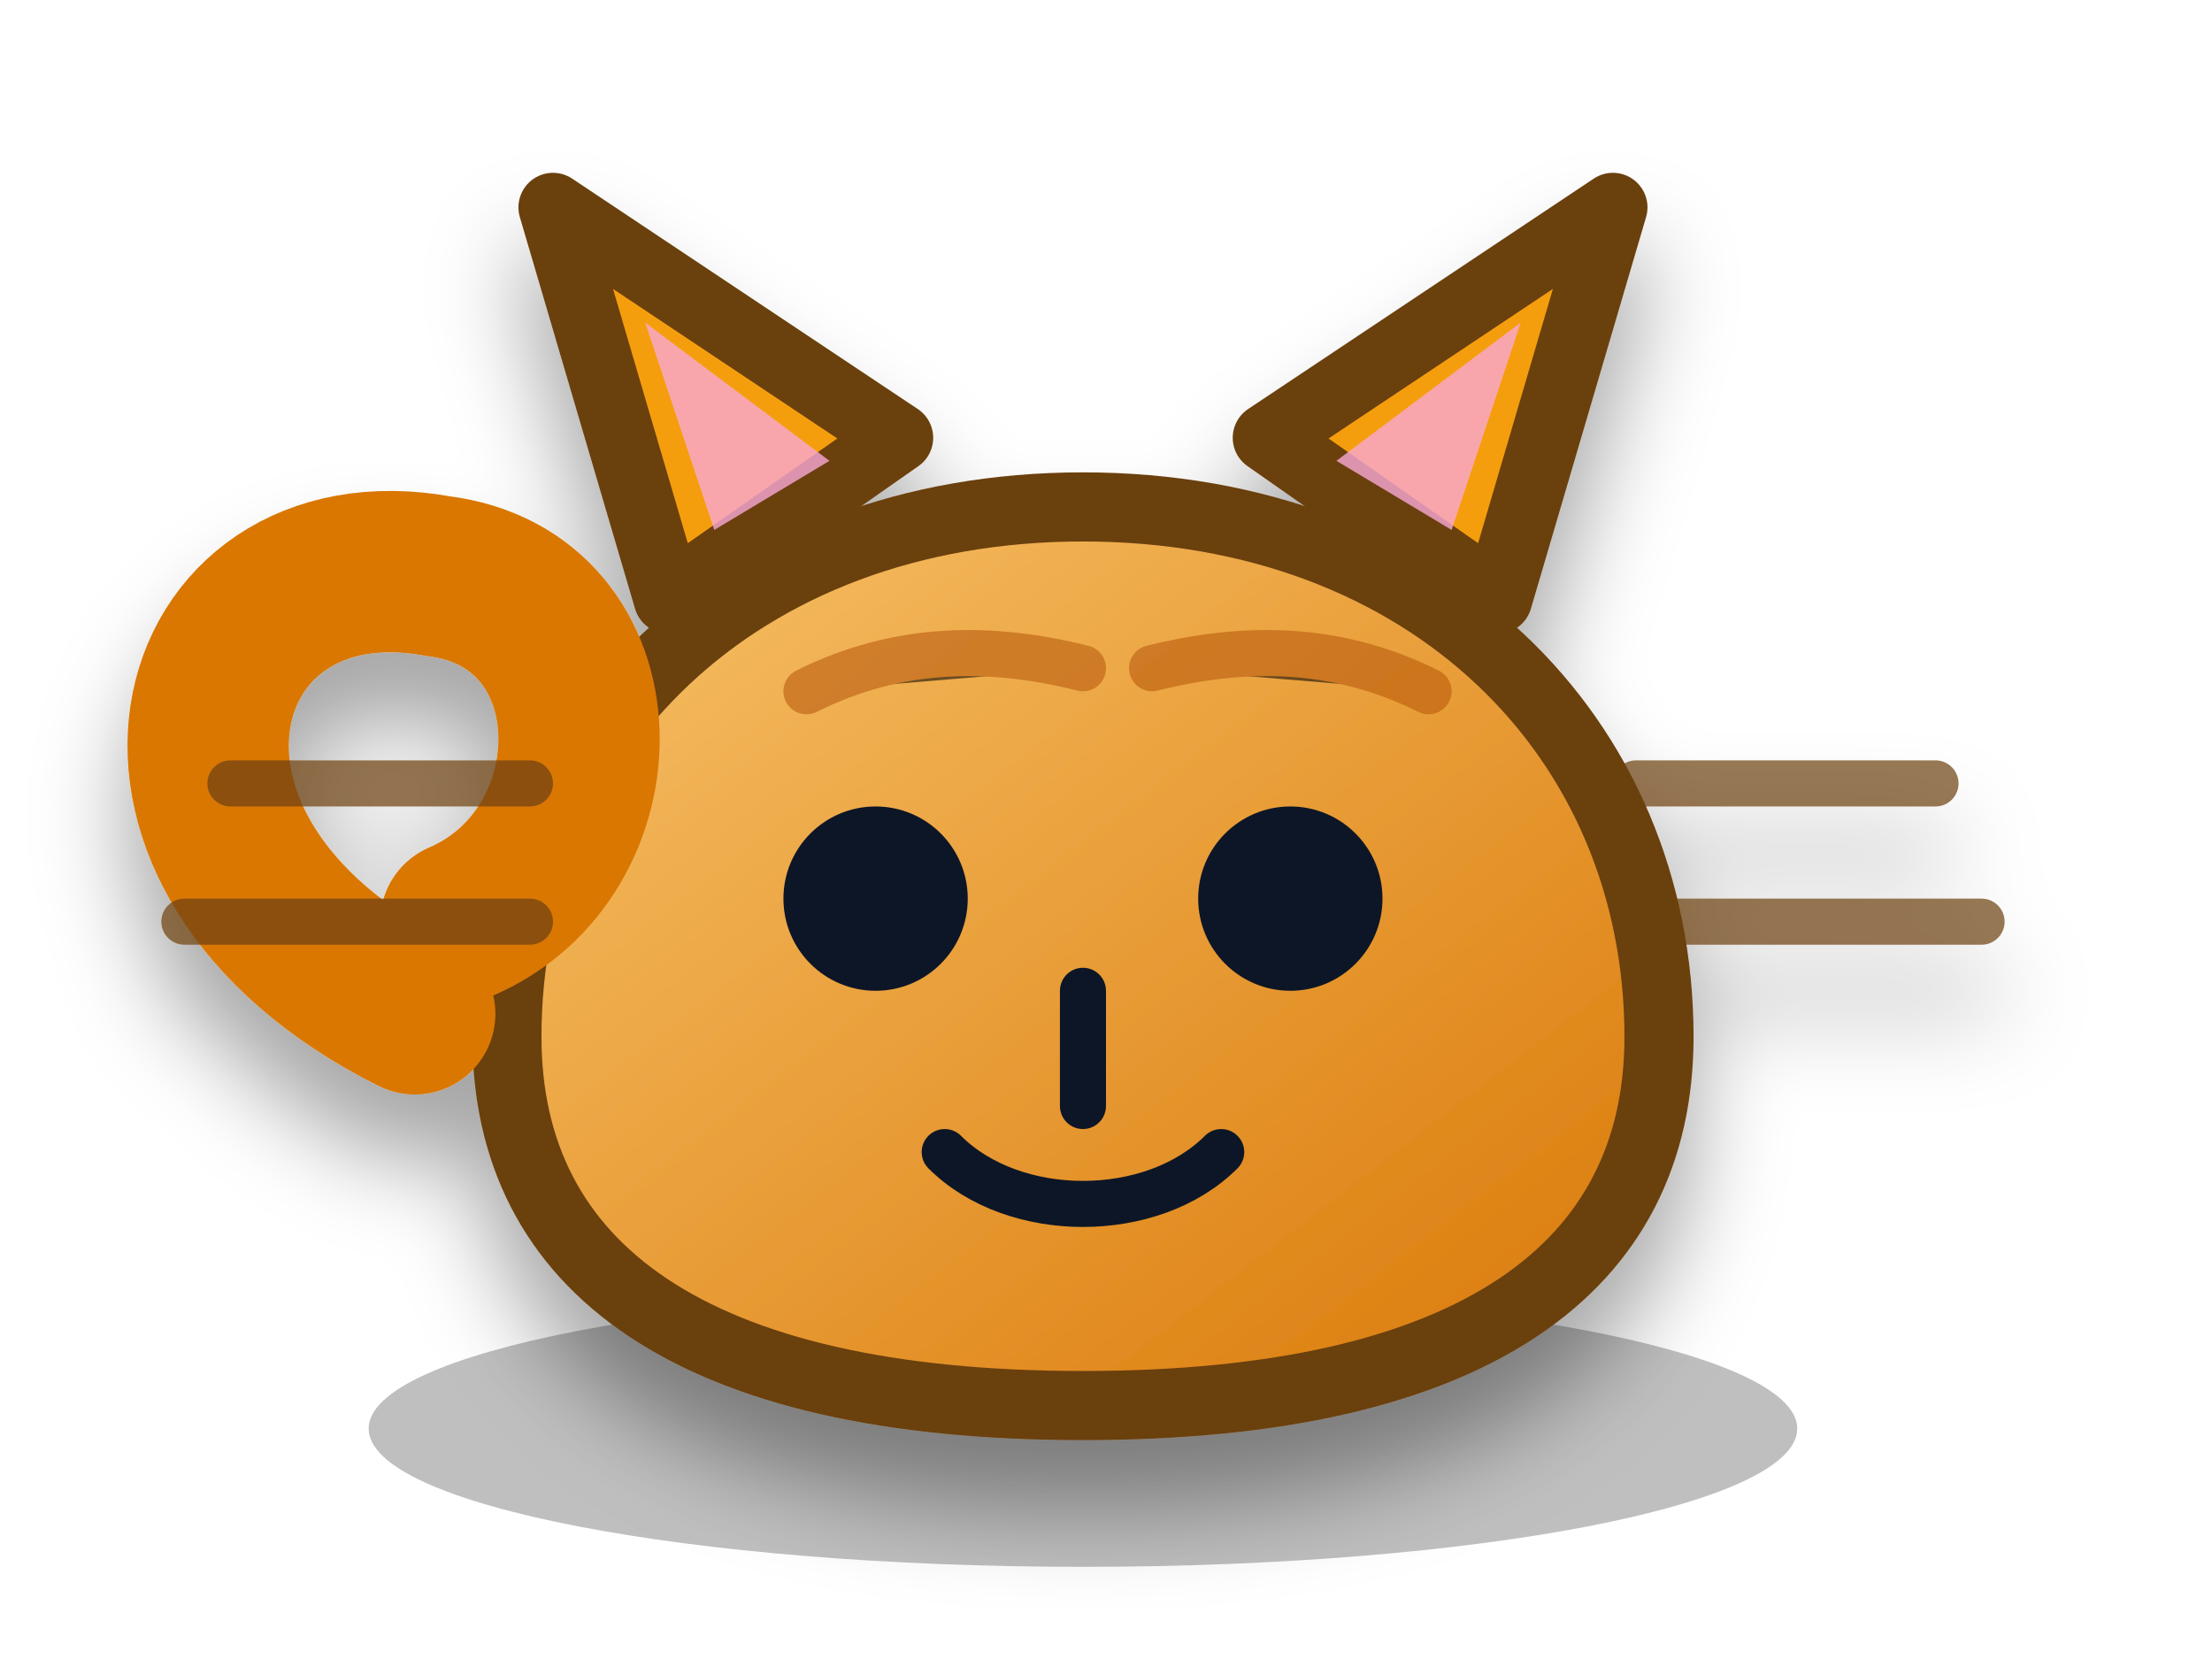
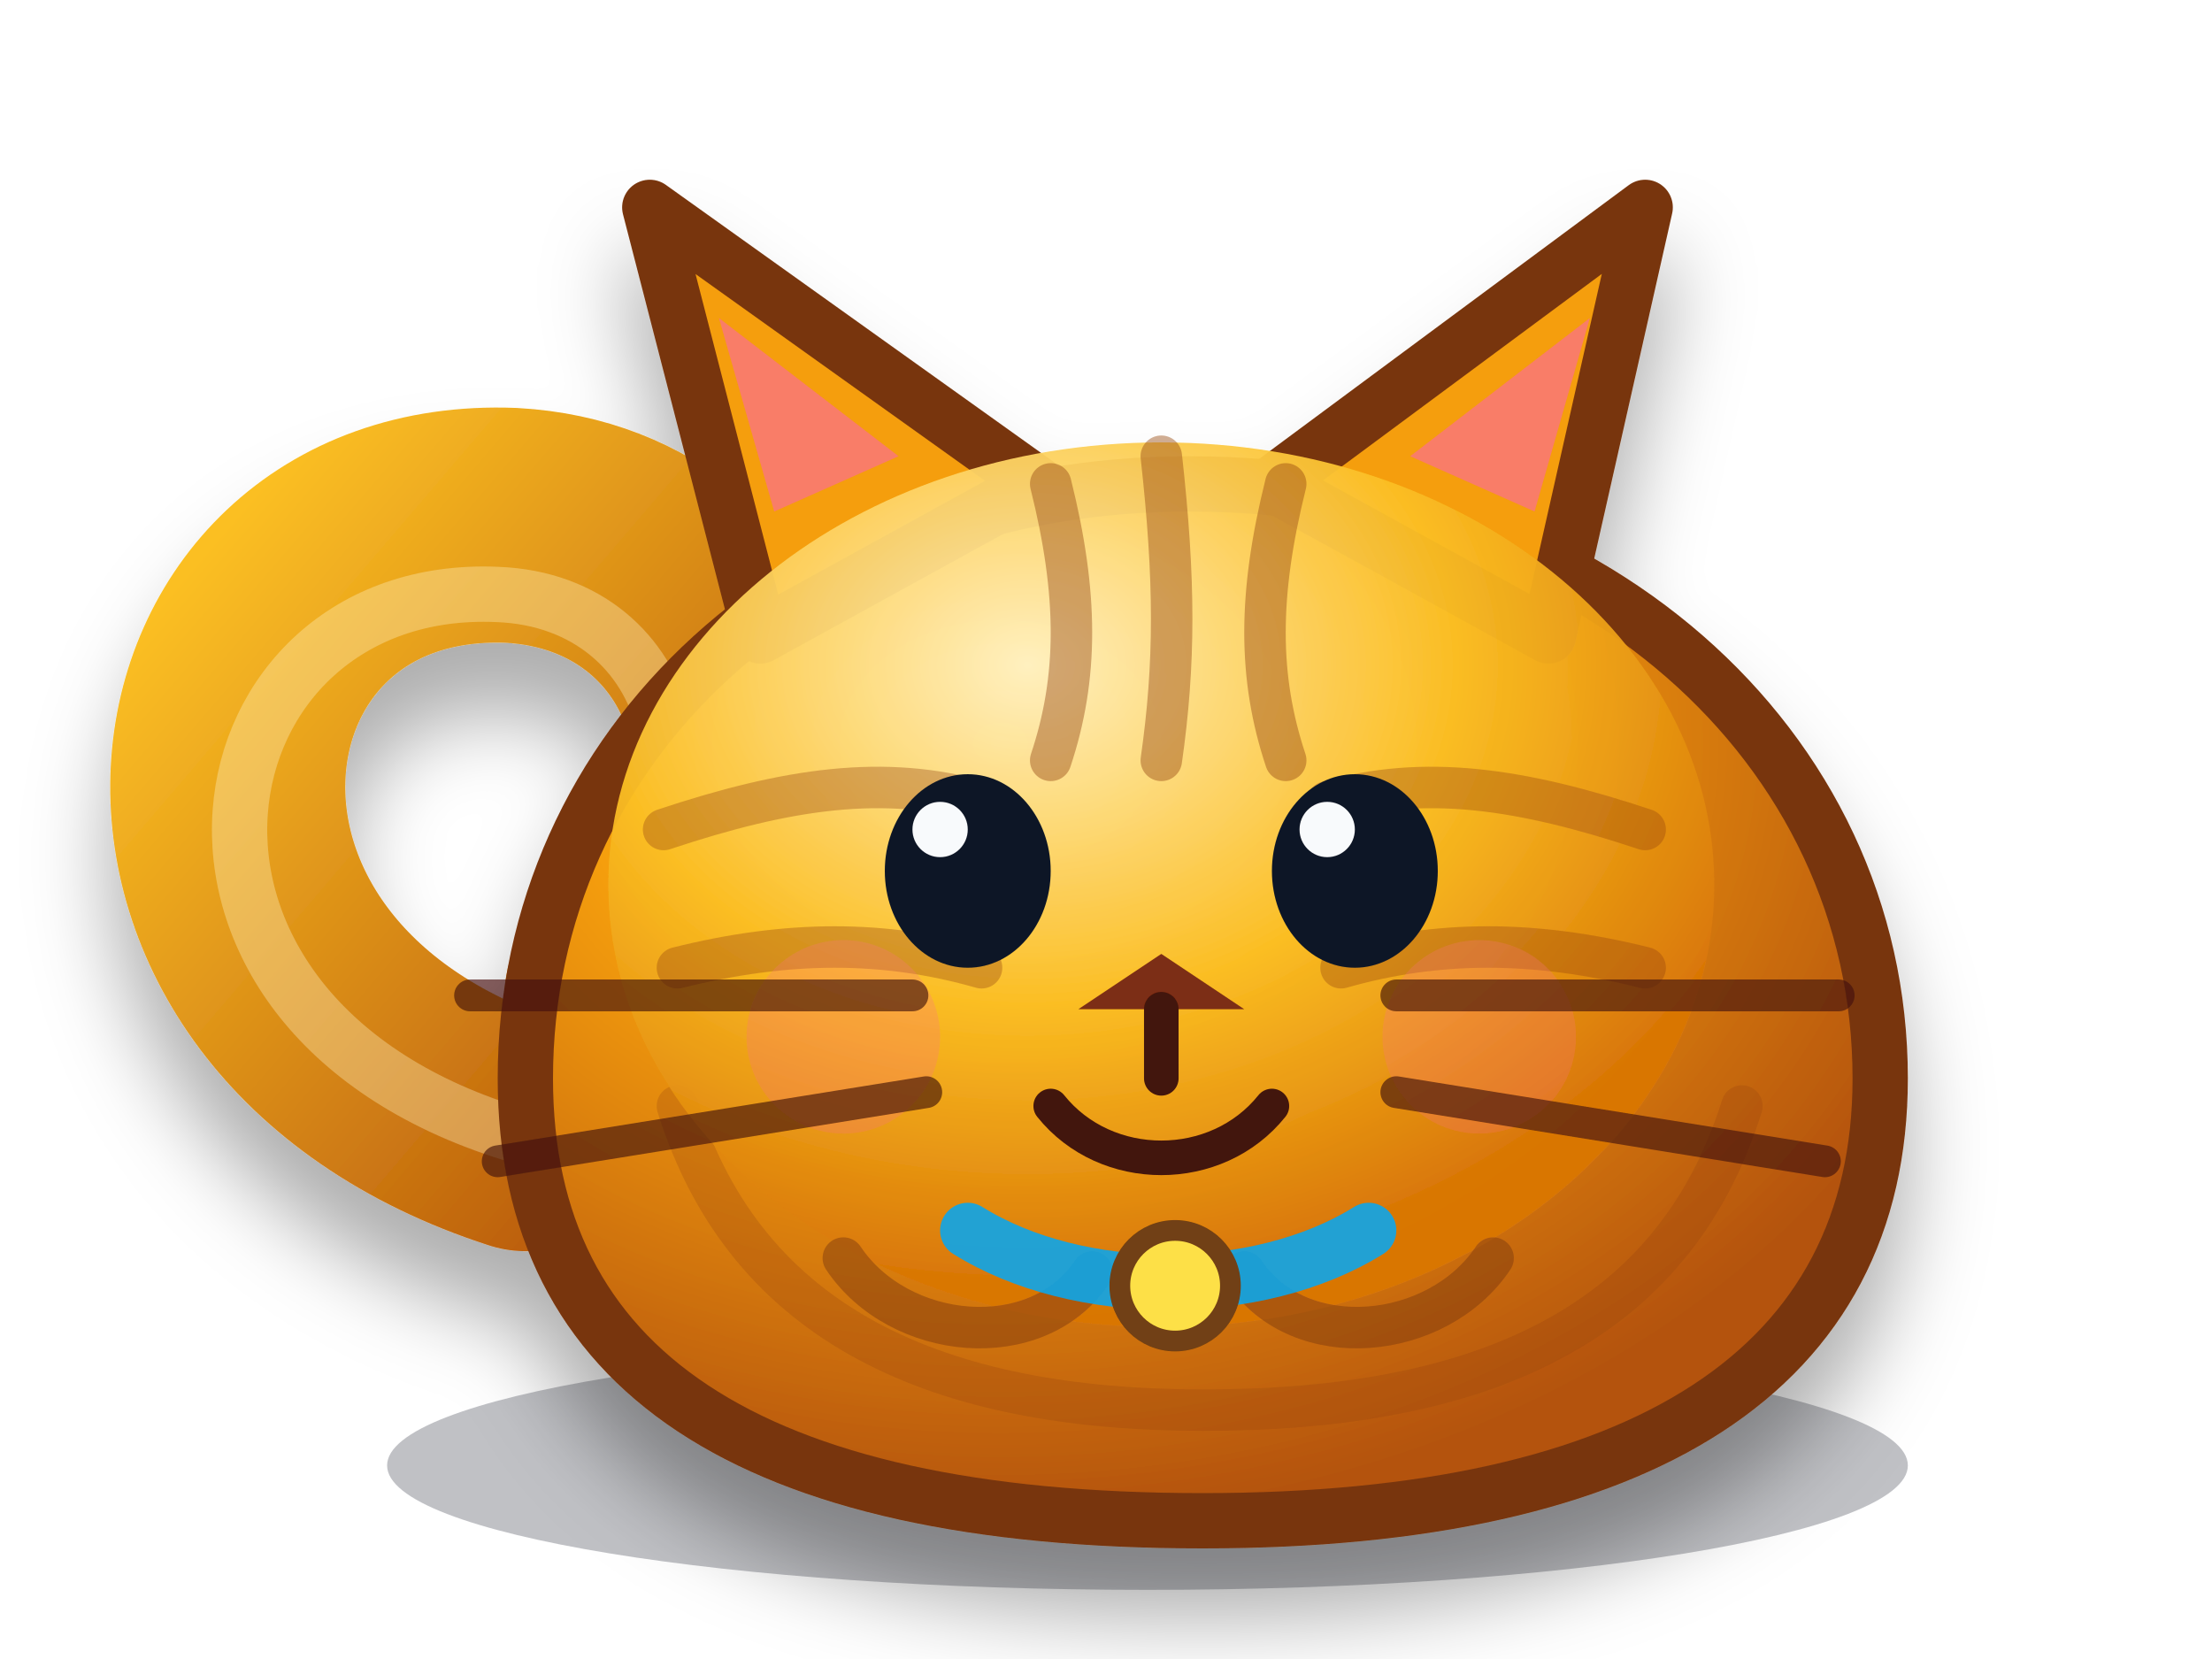
- <svg xmlns="http://www.w3.org/2000/svg" viewBox="0 0 96 72" width="96" height="72">
+ <svg xmlns="http://www.w3.org/2000/svg" viewBox="0 0 160 120" width="160" height="120" role="img" aria-label="Cute orange office cat">
  <defs>
-     <linearGradient id="fur" x1="0" x2="1" y1="0" y2="1">
-       <stop offset="0" stop-color="#f8c36a" />
+     <radialGradient id="bodyFur" cx="35%" cy="25%" r="75%">
+       <stop offset="0" stop-color="#ffe4a3" />
+       <stop offset="0.42" stop-color="#f59e0b" />
+       <stop offset="1" stop-color="#b45309" />
+     </radialGradient>
+     <radialGradient id="faceFur" cx="38%" cy="25%" r="70%">
+       <stop offset="0" stop-color="#fff1c2" />
+       <stop offset="0.55" stop-color="#fbbf24" />
      <stop offset="1" stop-color="#d97706" />
+     </radialGradient>
+     <linearGradient id="tailFur" x1="0" x2="1" y1="0" y2="1">
+       <stop offset="0" stop-color="#fbbf24" />
+       <stop offset="1" stop-color="#b45309" />
    </linearGradient>
-     <filter id="shadow" x="-20%" y="-20%" width="140%" height="140%">
-       <feDropShadow dx="0" dy="3" stdDeviation="2" flood-color="#000" flood-opacity=".35" />
+     <filter id="softShadow" x="-20%" y="-30%" width="140%" height="160%">
+       <feDropShadow dx="0" dy="5" stdDeviation="3" flood-color="#000" flood-opacity=".32" />
    </filter>
  </defs>
-   <ellipse cx="47" cy="62" rx="31" ry="6" fill="#000" opacity=".25" />
-   <g filter="url(#shadow)">
-     <path d="M22 45c0-13 10-23 25-23s25 10 25 23c0 10-8 16-25 16s-25-6-25-16z" fill="url(#fur)" stroke="#6b3f10" stroke-width="3" />
-     <path d="M29 26 24 9l15 10z" fill="#f59e0b" stroke="#6b3f10" stroke-width="3" stroke-linejoin="round" />
-     <path d="M65 26 70 9 55 19z" fill="#f59e0b" stroke="#6b3f10" stroke-width="3" stroke-linejoin="round" />
-     <path d="M31 23 28 14l8 6z" fill="#f9a8d4" opacity=".8" />
-     <path d="M63 23 66 14l-8 6z" fill="#f9a8d4" opacity=".8" />
-     <circle cx="38" cy="39" r="4" fill="#111827" />
-     <circle cx="56" cy="39" r="4" fill="#111827" />
-     <path d="M47 43v5" stroke="#111827" stroke-width="2" stroke-linecap="round" />
-     <path d="M41 50c3 3 9 3 12 0" fill="none" stroke="#111827" stroke-width="2" stroke-linecap="round" />
-     <path d="M18 44c-14-7-10-21 1-19 8 1 8 12 1 15" fill="none" stroke="#d97706" stroke-width="7" stroke-linecap="round" />
-     <path d="M23 34h-13M23 40H8M71 34h13M71 40h15" stroke="#6b3f10" stroke-width="2" stroke-linecap="round" opacity=".7" />
-     <path d="M35 30c4-2 8-2 12-1M50 29c4-1 8-1 12 1" stroke="#b45309" stroke-width="2" stroke-linecap="round" opacity=".55" />
+   <ellipse cx="83" cy="106" rx="55" ry="9" fill="#020617" opacity=".25" />
+   <g filter="url(#softShadow)">
+     <path d="M38 82C7 72 12 37 37 38c18 1 24 23 8 34" fill="none" stroke="url(#tailFur)" stroke-width="17" stroke-linecap="round" />
+     <path d="M37 82C8 73 14 42 36 43c13 .5 17 16 6 25" fill="none" stroke="#fef3c7" stroke-width="4" stroke-linecap="round" opacity=".35" />
+     <path d="M38 78c0-24 20-43 48-43 29 0 50 19 50 43 0 21-17 32-49 32-33 0-49-11-49-32z" fill="url(#bodyFur)" stroke="#78350f" stroke-width="4" />
+     <path d="M49 80c5 16 19 22 38 22 20 0 34-6 39-22" fill="none" stroke="#92400e" stroke-width="3" opacity=".25" stroke-linecap="round" />
+     <path d="M55 46 47 15l28 20z" fill="#f59e0b" stroke="#78350f" stroke-width="4" stroke-linejoin="round" />
+     <path d="M112 46 119 15 92 35z" fill="#f59e0b" stroke="#78350f" stroke-width="4" stroke-linejoin="round" />
+     <path d="M56 37 52 23l13 10z" fill="#fb7185" opacity=".75" />
+     <path d="M111 37 115 23l-13 10z" fill="#fb7185" opacity=".75" />
+     <ellipse cx="84" cy="64" rx="40" ry="32" fill="url(#faceFur)" opacity=".95" />
+     <path d="M76 35c2 8 2 14 0 20M84 33c1 9 1 15 0 22M93 35c-2 8-2 14 0 20" fill="none" stroke="#92400e" stroke-width="3" stroke-linecap="round" opacity=".42" />
+     <path d="M48 60c9-3 16-4 23-2M49 70c8-2 15-2 22 0M119 60c-9-3-16-4-23-2M119 70c-8-2-15-2-22 0" fill="none" stroke="#92400e" stroke-width="3" stroke-linecap="round" opacity=".35" />
+     <ellipse cx="70" cy="63" rx="6" ry="7" fill="#111827" />
+     <ellipse cx="98" cy="63" rx="6" ry="7" fill="#111827" />
+     <circle cx="68" cy="60" r="2" fill="#f8fafc" />
+     <circle cx="96" cy="60" r="2" fill="#f8fafc" />
+     <circle cx="61" cy="75" r="7" fill="#fb7185" opacity=".26" />
+     <circle cx="107" cy="75" r="7" fill="#fb7185" opacity=".26" />
+     <path d="M84 69 78 73h12z" fill="#7c2d12" />
+     <path d="M84 73v5" stroke="#431407" stroke-width="2.5" stroke-linecap="round" />
+     <path d="M76 80c4 5 12 5 16 0" fill="none" stroke="#431407" stroke-width="2.5" stroke-linecap="round" />
+     <path d="M66 72H34M67 79 36 84M101 72h32M101 79l31 5" stroke="#431407" stroke-width="2.3" stroke-linecap="round" opacity=".65" />
+     <path d="M61 91c4 6 14 7 18 1" fill="none" stroke="#78350f" stroke-width="3" stroke-linecap="round" opacity=".45" />
+     <path d="M90 92c4 6 14 5 18-1" fill="none" stroke="#78350f" stroke-width="3" stroke-linecap="round" opacity=".45" />
+     <path d="M70 89c8 5 21 5 29 0" fill="none" stroke="#0ea5e9" stroke-width="4" stroke-linecap="round" opacity=".9" />
+     <circle cx="85" cy="93" r="4" fill="#fde047" stroke="#713f12" stroke-width="1.5" />
  </g>
</svg>
